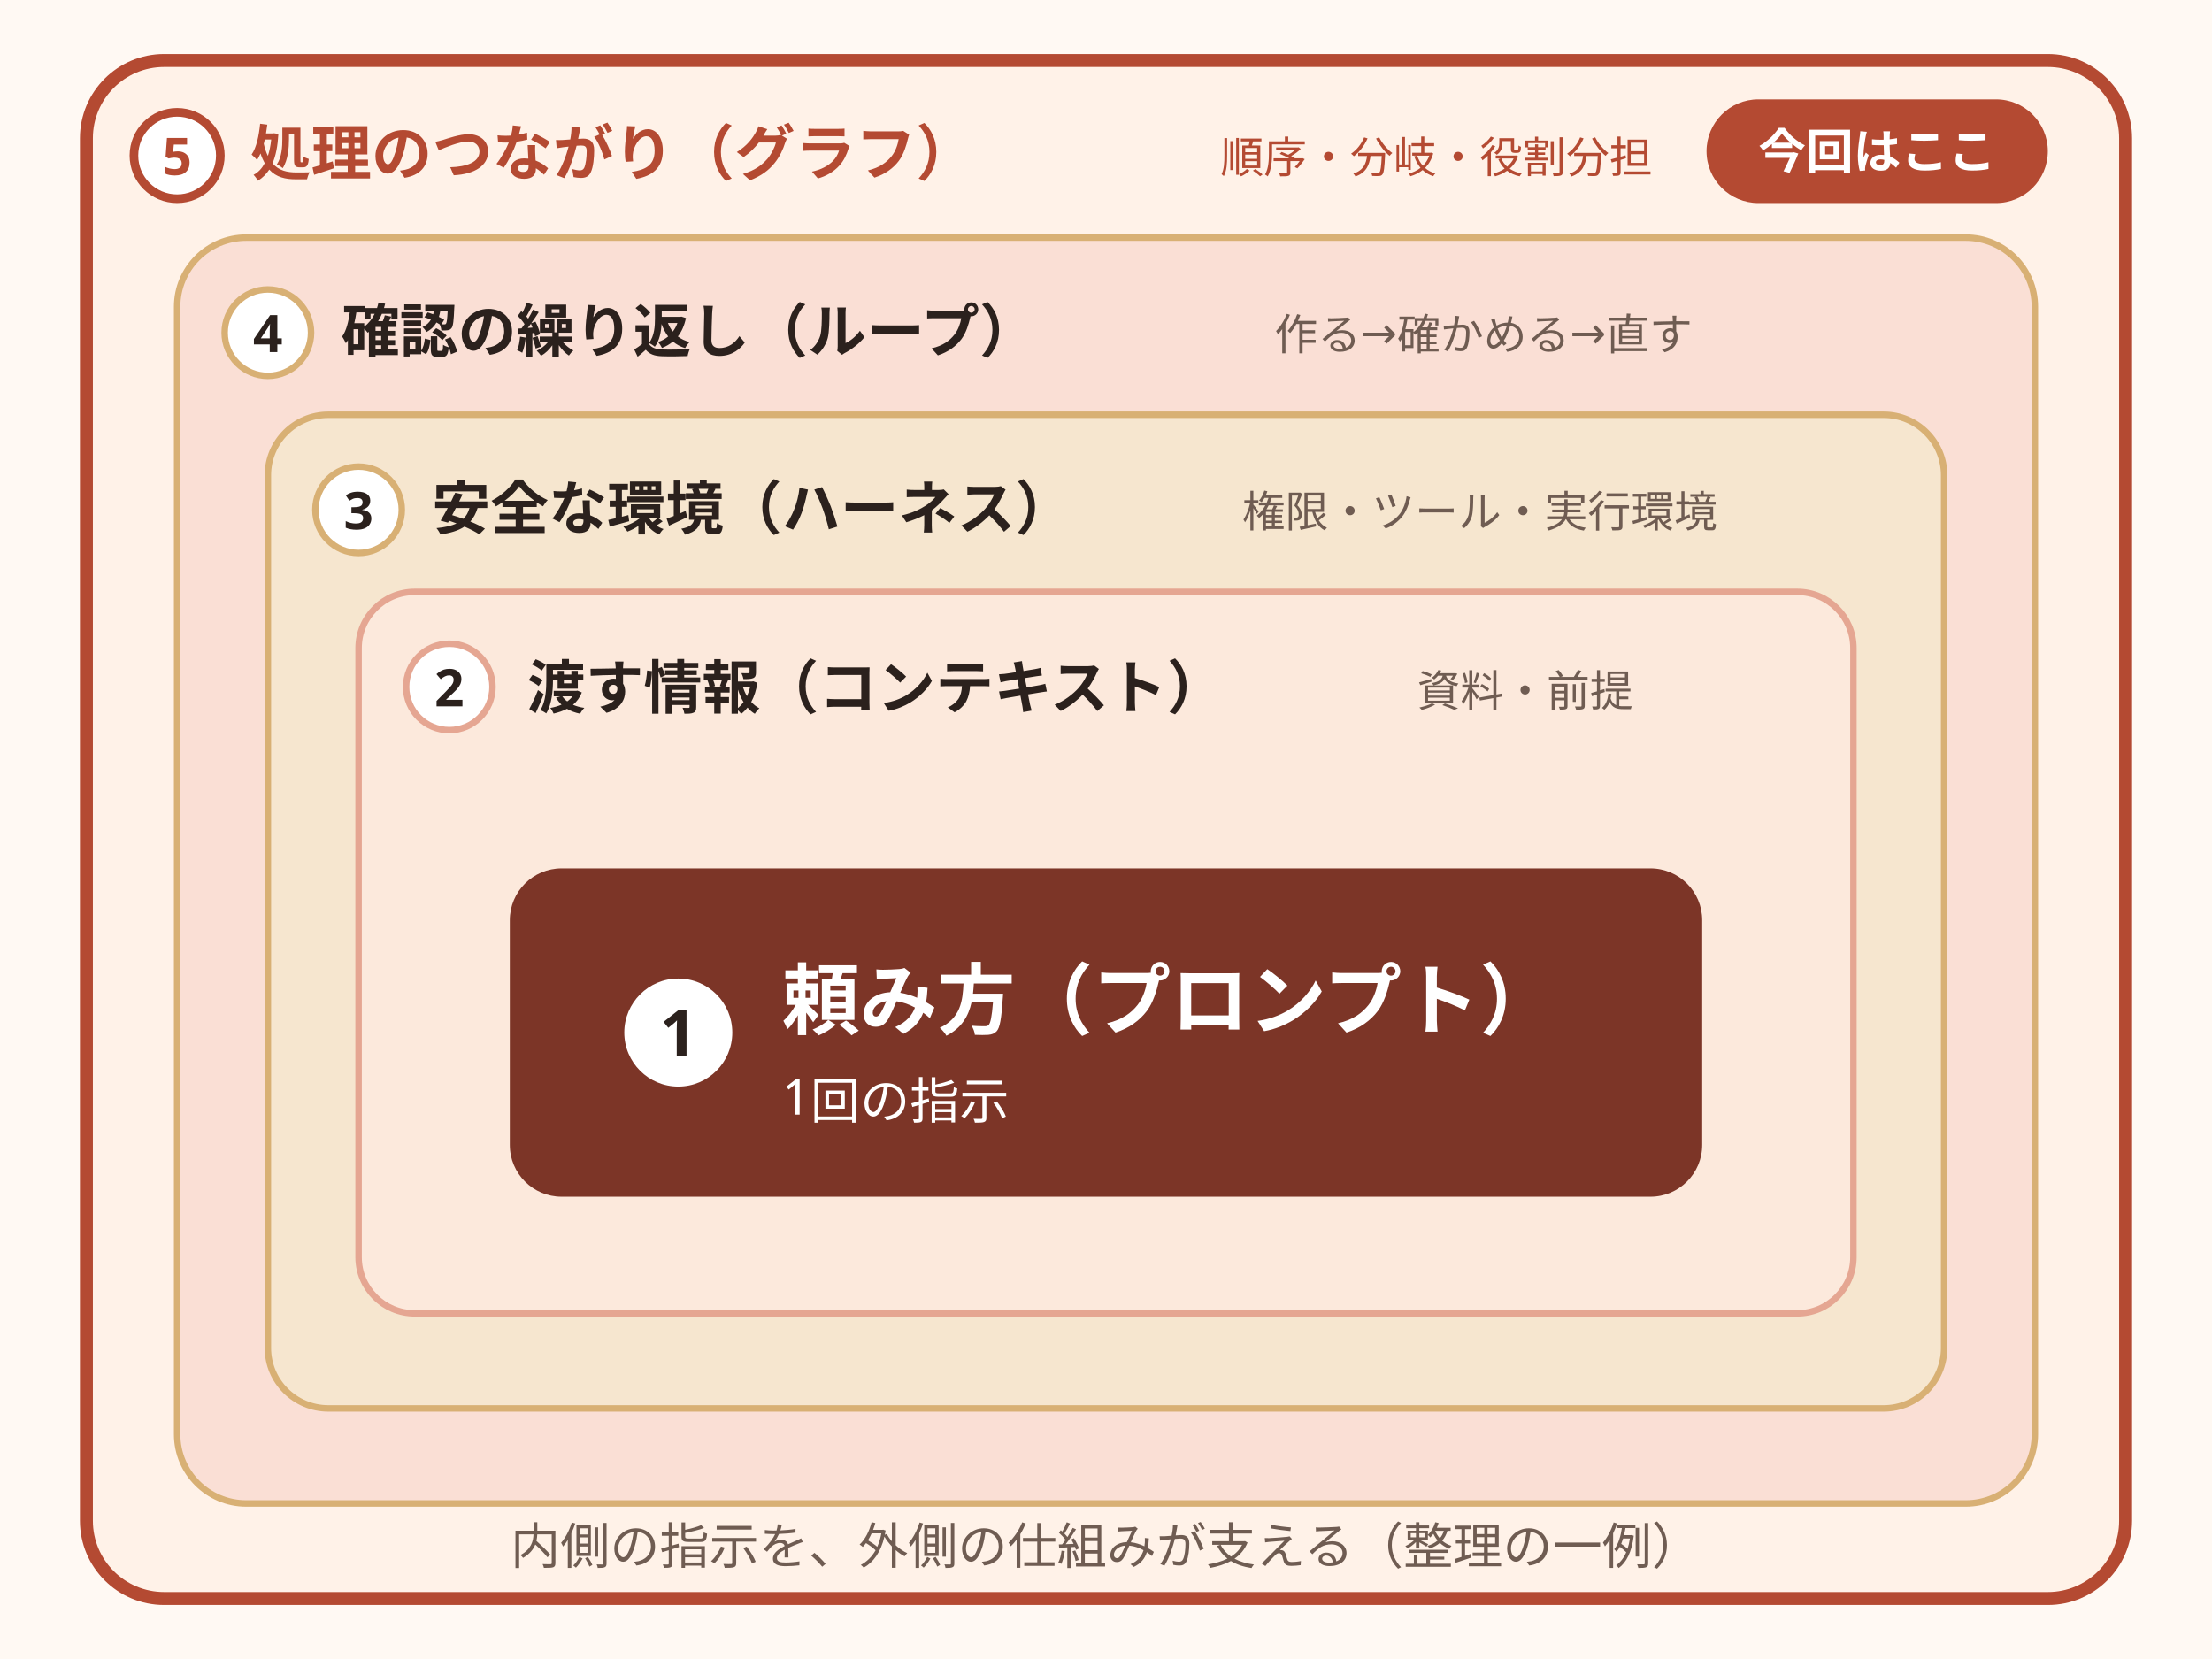
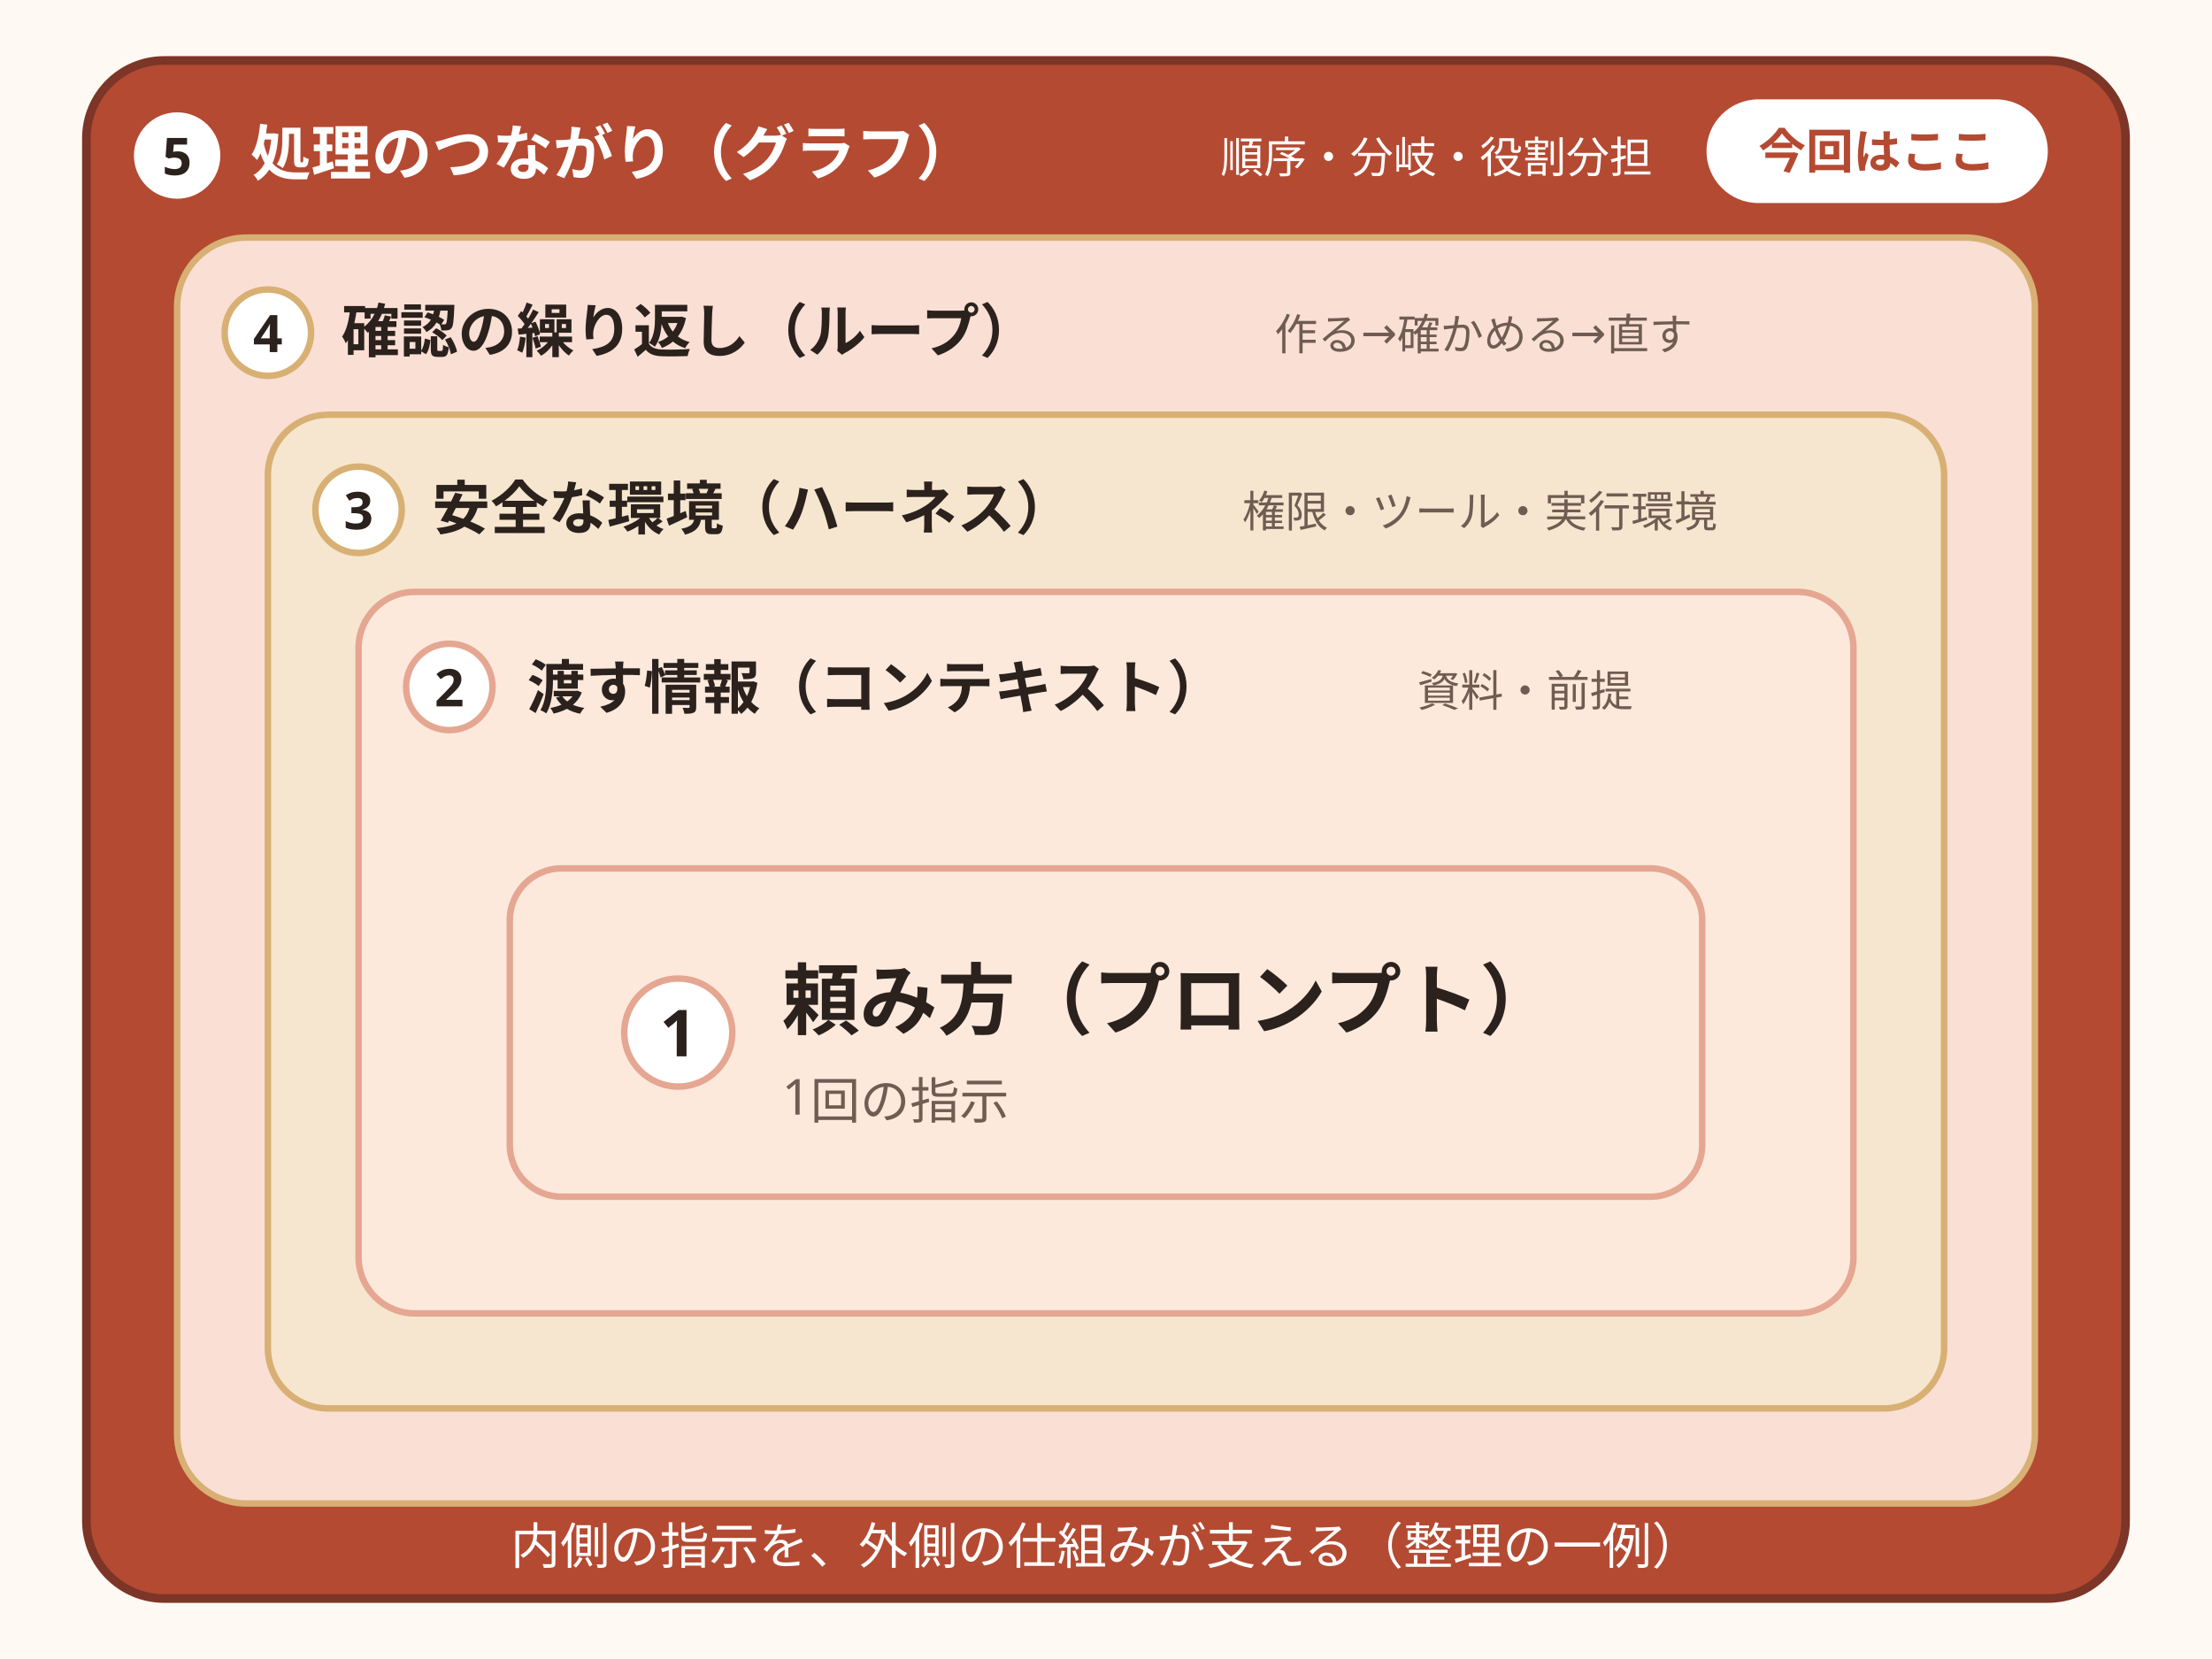
<svg xmlns="http://www.w3.org/2000/svg" width="1024" height="768" viewBox="0 0 1024 768">
  <defs>
    <style>
      text{font-family:'Hiragino Sans','Hiragino Kaku Gothic ProN','Noto Sans JP',sans-serif;fill:#2B211D}
      .h{font-weight:700}.m{fill:#6F5C52}.w{fill:#FFFFFF}.a{fill:#B44A32}
    </style>
  </defs>
  <rect width="1024" height="768" fill="#FFF9F3" />
-   <rect x="40" y="28" width="944" height="712" rx="36" fill="#FFF2E8" stroke="#B44A32" stroke-width="6" />
-   <circle cx="82" cy="72" r="20" fill="#FFFFFF" stroke="#B44A32" stroke-width="4" />
-   <text x="82" y="81" text-anchor="middle" class="h a" font-size="24">5</text>
-   <text x="116" y="81" class="h a" font-size="28">処理のつながり（グラフ）</text>
-   <text x="565" y="80" class="a" font-size="20">順序・分岐・役割分担</text>
-   <rect x="790" y="46" width="158" height="48" rx="24" fill="#B44A32" />
-   <text x="869" y="78" text-anchor="middle" class="h w" font-size="22">今回はここ</text>
+   <rect x="40" y="28" width="944" height="712" rx="36" fill="#B44A32" stroke="#7C3527" stroke-width="4" />
+   <circle cx="82" cy="72" r="20" fill="#FFFFFF" />
+   <text x="82" y="81" text-anchor="middle" class="h" font-size="24" fill="#B44A32">5</text>
+   <text x="116" y="81" class="h w" font-size="28">処理のつながり（グラフ）</text>
+   <text x="565" y="80" class="w" font-size="20">順序・分岐・役割分担</text>
+   <rect x="790" y="46" width="158" height="48" rx="24" fill="#FFFFFF" />
+   <text x="869" y="78" text-anchor="middle" class="h a" font-size="22">今回はここ</text>
  <rect x="82" y="110" width="860" height="586" rx="32" fill="#FADFD5" stroke="#D8B074" stroke-width="3" />
  <circle cx="124" cy="154" r="20" fill="#FFFFFF" stroke="#D8B074" stroke-width="3" />
  <text x="124" y="163" text-anchor="middle" class="h" font-size="24">4</text>
  <text x="158" y="163" class="h" font-size="27">確認の繰り返し（ループ）</text>
  <text x="590" y="162" class="m" font-size="20">作る→確かめる→直す</text>
  <rect x="124" y="192" width="776" height="460" rx="28" fill="#F6E6CF" stroke="#D8B074" stroke-width="3" />
  <circle cx="166" cy="236" r="20" fill="#FFFFFF" stroke="#D8B074" stroke-width="3" />
  <text x="166" y="245" text-anchor="middle" class="h" font-size="24">3</text>
  <text x="200" y="245" class="h" font-size="27">安全な環境（ハーネス）</text>
  <text x="575" y="244" class="m" font-size="20">権限・ツール・実行環境</text>
  <rect x="166" y="274" width="692" height="334" rx="26" fill="#FCE9DC" stroke="#E5A692" stroke-width="3" />
  <circle cx="208" cy="318" r="20" fill="#FFFFFF" stroke="#E5A692" stroke-width="3" />
  <text x="208" y="327" text-anchor="middle" class="h" font-size="24">2</text>
  <text x="244" y="328" class="h" font-size="27">渡す情報（コンテキスト）</text>
  <text x="656" y="327" class="m" font-size="20">資料・前提</text>
-   <rect x="236" y="402" width="552" height="152" rx="24" fill="#7C3527" />
-   <circle cx="314" cy="478" r="25" fill="#FFFFFF" />
+   <rect x="236" y="402" width="552" height="152" rx="24" fill="#FCE9DC" stroke="#E5A692" stroke-width="3" />
+   <circle cx="314" cy="478" r="25" fill="#FFFFFF" stroke="#E5A692" stroke-width="3" />
  <text x="314" y="489" text-anchor="middle" class="h" font-size="30" fill="#7C3527">1</text>
-   <text x="362" y="476" class="h w" font-size="36">頼み方（プロンプト）</text>
-   <text x="362" y="516" class="w" font-size="23">1回の指示</text>
-   <text x="512" y="724" text-anchor="middle" class="m" font-size="23">内側の指示を、外側の仕組みが支える（整理の一例）</text>
+   <text x="362" y="476" class="h" font-size="36">頼み方（プロンプト）</text>
+   <text x="362" y="516" class="m" font-size="23">1回の指示</text>
+   <text x="512" y="724" text-anchor="middle" class="w" font-size="23">内側の指示を、外側の仕組みが支える（整理の一例）</text>
</svg>
